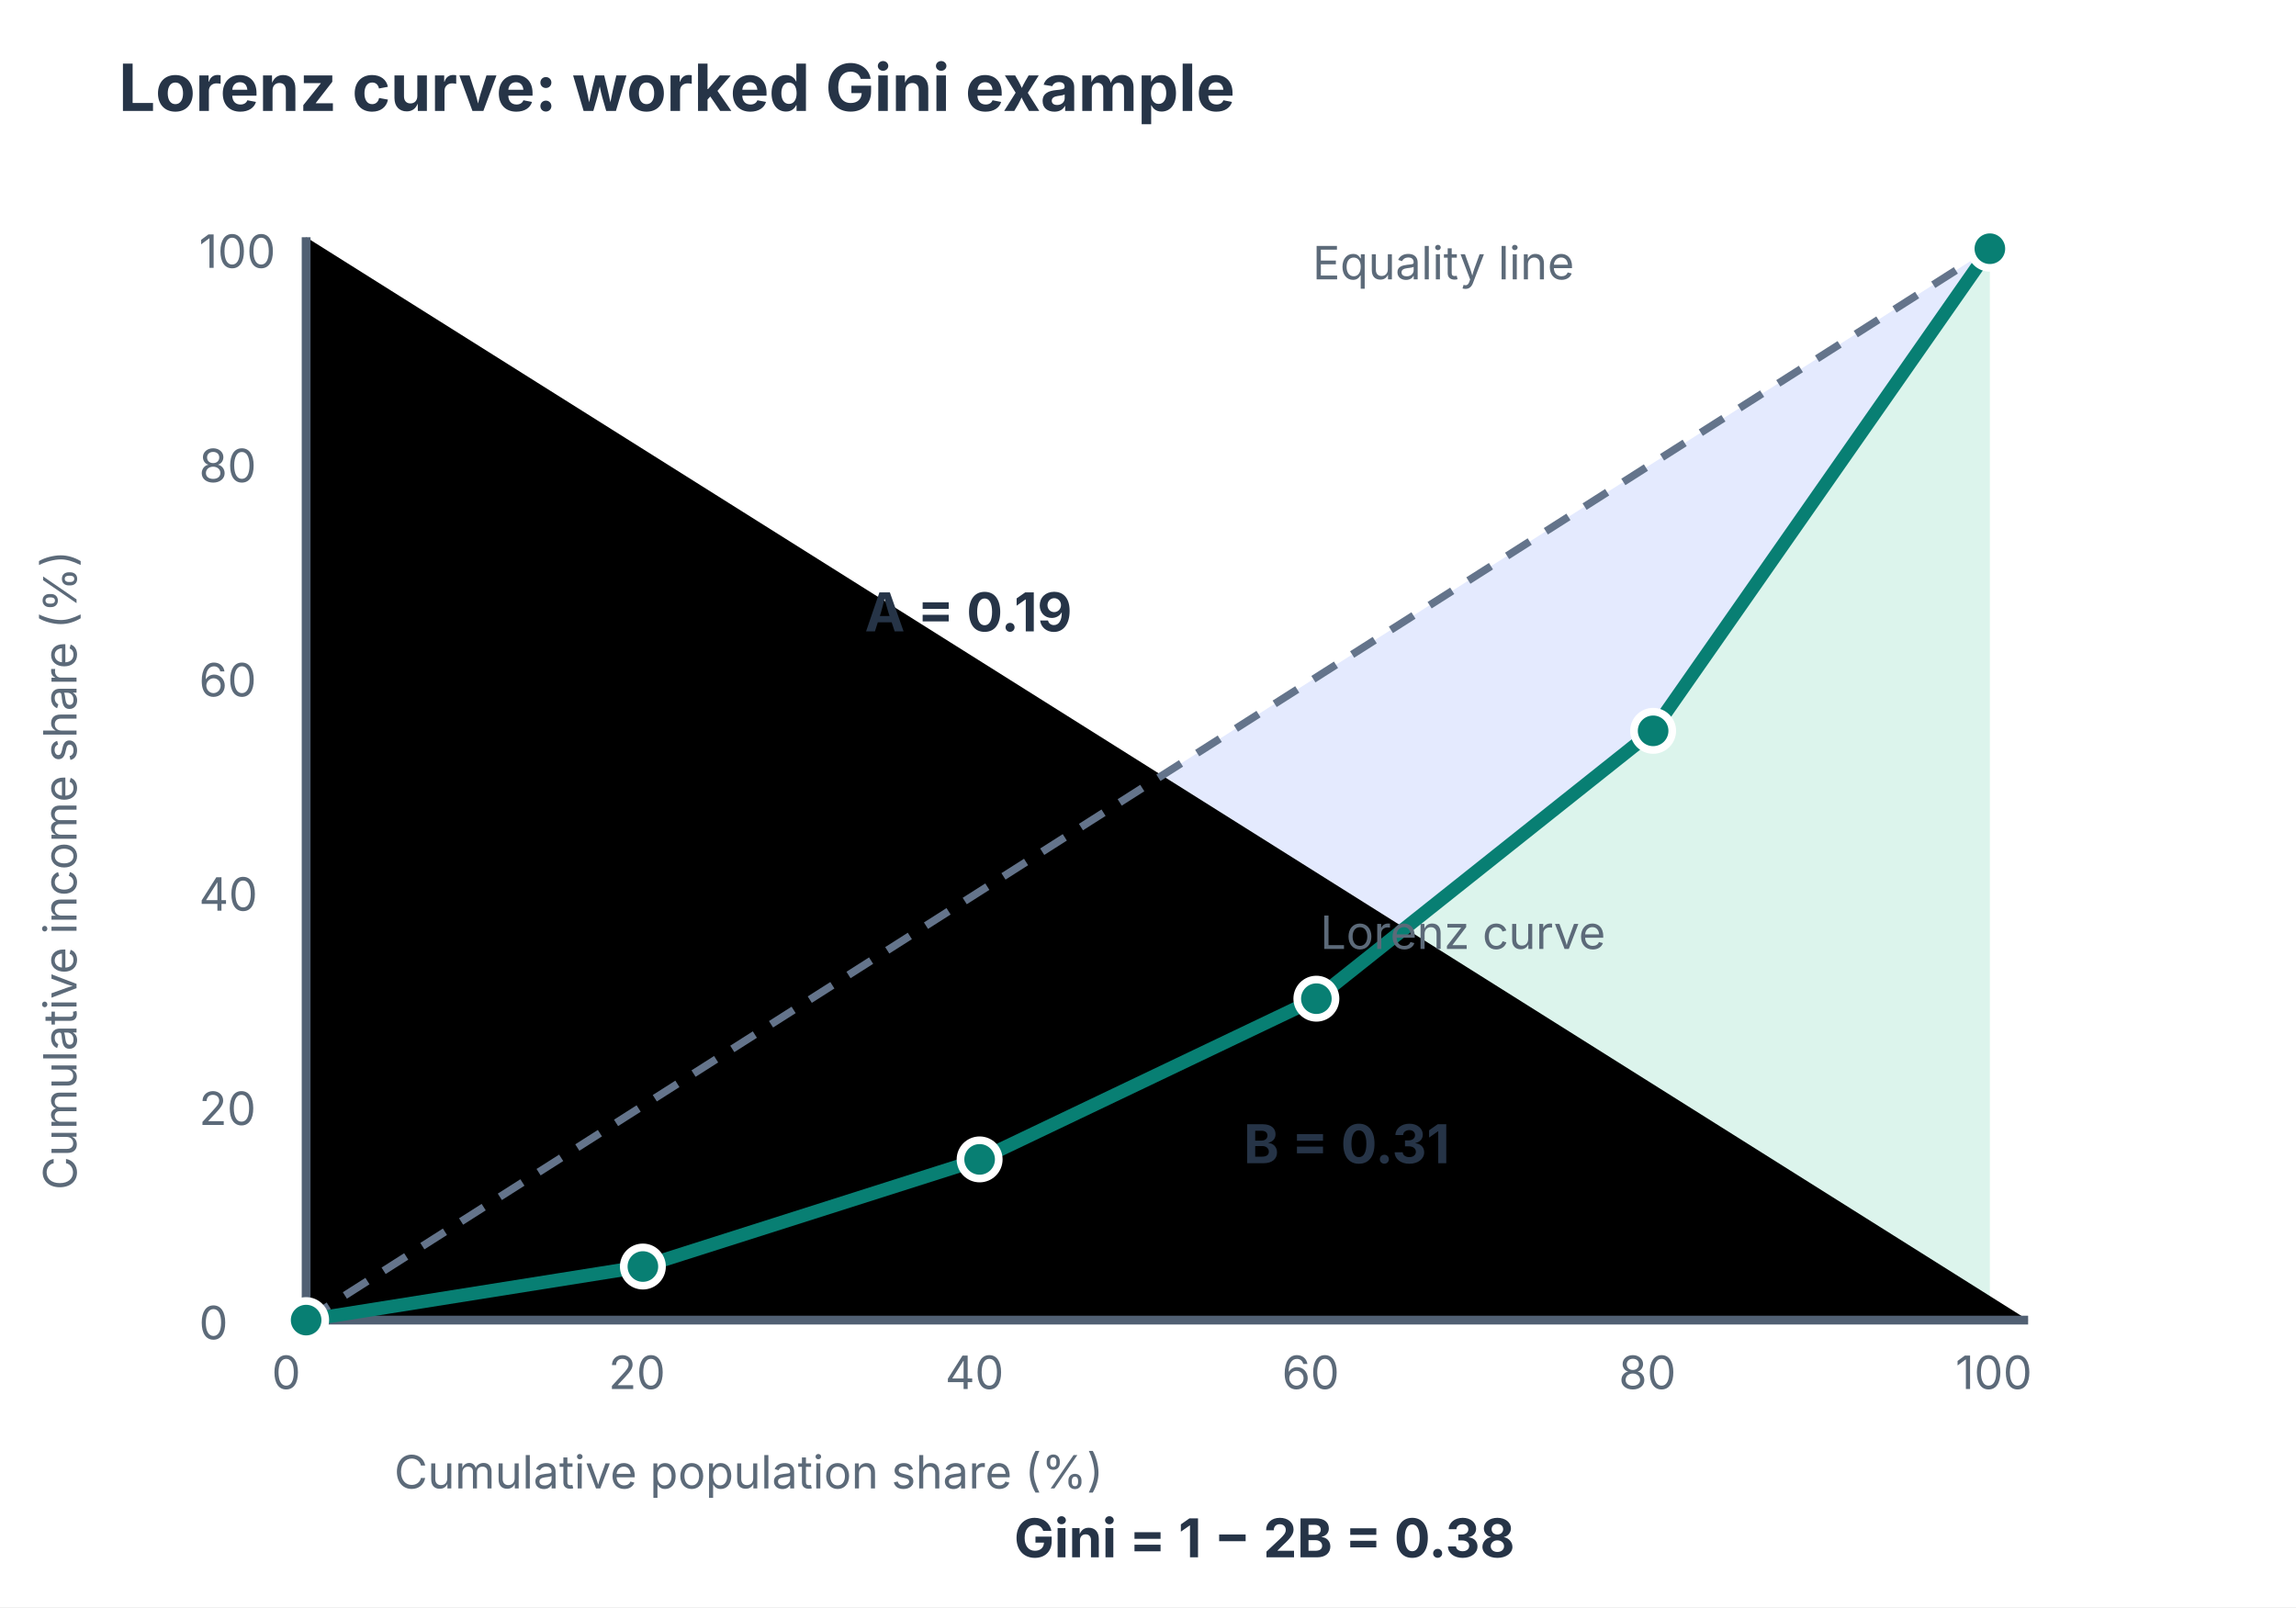
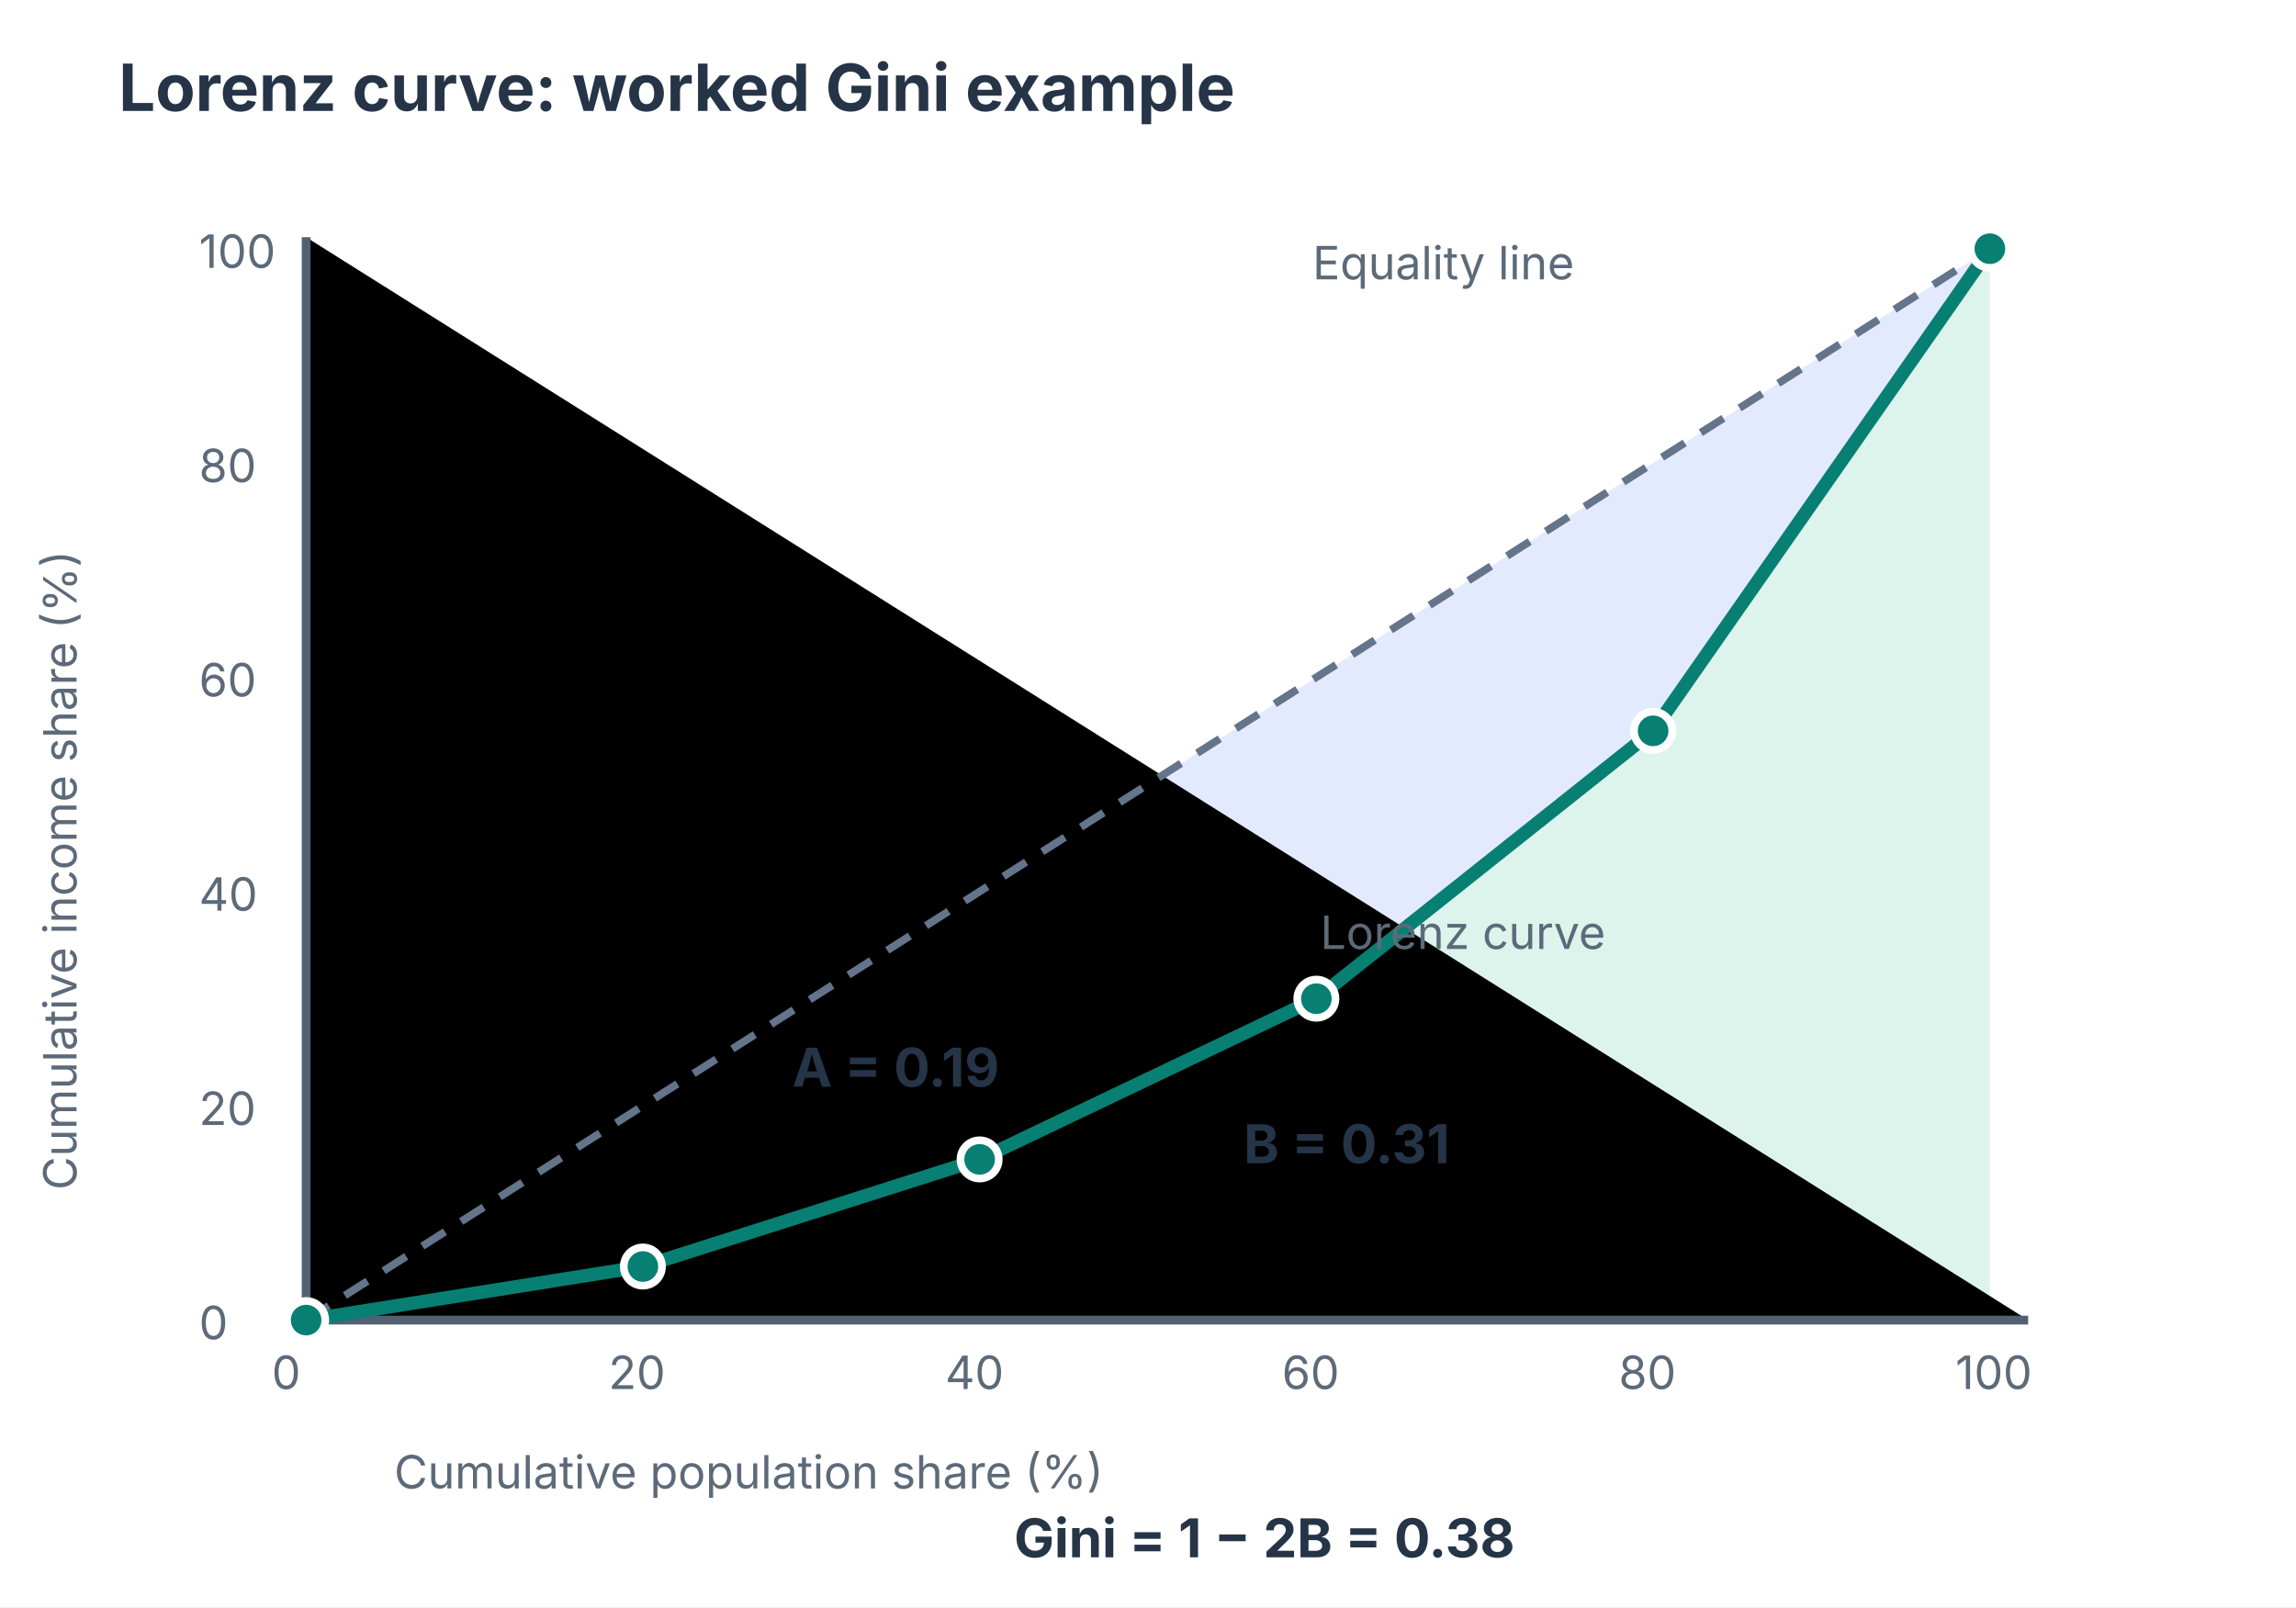
<svg xmlns="http://www.w3.org/2000/svg" role="img" aria-labelledby="t d" viewBox="0 0 600 420" width="600" height="420">
  <rect x="0" y="0" width="600" height="420" fill="#ffffff" />
  <style>text{font-family:Inter,Arial,sans-serif;fill:#263447;font-size:14px} .axis{stroke:#516073;stroke-width:2.3} .guide{stroke:#98a6b5;stroke-width:1.5;stroke-dasharray:6 6} .strong{font-weight:700} .small{font-size:12px;fill:#5c6a79} .large{font-weight:700;font-size:17px}</style>
  <text x="31" y="29" class="large">Lorenz curve: worked Gini example</text>
  <path d="M80,345 L520,345 L520,65 L520.0,65.0 L432.0,191.0 L344.0,261.0 L256.0,303.0 L168.0,331.0 L80.0,345.0 Z" fill="#dcf4ec" />
  <path d="M80,345 L520,65 L520.0,65.0 L432.0,191.0 L344.0,261.0 L256.0,303.0 L168.0,331.0 L80.0,345.0 Z" fill="#e4eafe" />
  <path class="axis" d="M80 62 V345 H530" />
  <line x1="80" y1="345" x2="520" y2="65" stroke="#64748b" stroke-width="2" stroke-dasharray="7 5" />
  <path d="M80.0,345.0 L168.0,331.0 L256.0,303.0 L344.0,261.0 L432.0,191.0 L520.0,65.0" fill="none" stroke="#087f73" stroke-width="3.5" />
  <circle cx="80" cy="345" r="5" fill="#087f73" stroke="#fff" stroke-width="2" />
  <circle cx="168" cy="331" r="5" fill="#087f73" stroke="#fff" stroke-width="2" />
  <circle cx="256" cy="303" r="5" fill="#087f73" stroke="#fff" stroke-width="2" />
  <circle cx="344" cy="261" r="5" fill="#087f73" stroke="#fff" stroke-width="2" />
  <circle cx="432" cy="191" r="5" fill="#087f73" stroke="#fff" stroke-width="2" />
  <circle cx="520" cy="65" r="5" fill="#087f73" stroke="#fff" stroke-width="2" />
  <text x="71" y="363" class="small">0</text>
  <text x="159" y="363" class="small">20</text>
  <text x="247" y="363" class="small">40</text>
  <text x="335" y="363" class="small">60</text>
  <text x="423" y="363" class="small">80</text>
  <text x="511" y="363" class="small">100</text>
  <text x="52" y="350" class="small">0</text>
  <text x="52" y="294" class="small">20</text>
  <text x="52" y="238" class="small">40</text>
  <text x="52" y="182" class="small">60</text>
  <text x="52" y="126" class="small">80</text>
  <text x="52" y="70" class="small">100</text>
  <text x="103" y="389" class="small">Cumulative population share (%)</text>
  <text transform="translate(20 311) rotate(-90)" class="small">Cumulative income share (%)</text>
-   <text x="226" y="165" class="strong">A = 0.19</text>
+   <text x="207" y="284" class="strong">A = 0.19</text>
  <text x="325" y="304" class="strong">B = 0.31</text>
  <text x="343" y="73" class="small">Equality line</text>
  <text x="345" y="248" class="small">Lorenz curve</text>
  <text x="265" y="407" class="strong">Gini = 1 − 2B = 0.38</text>
</svg>
